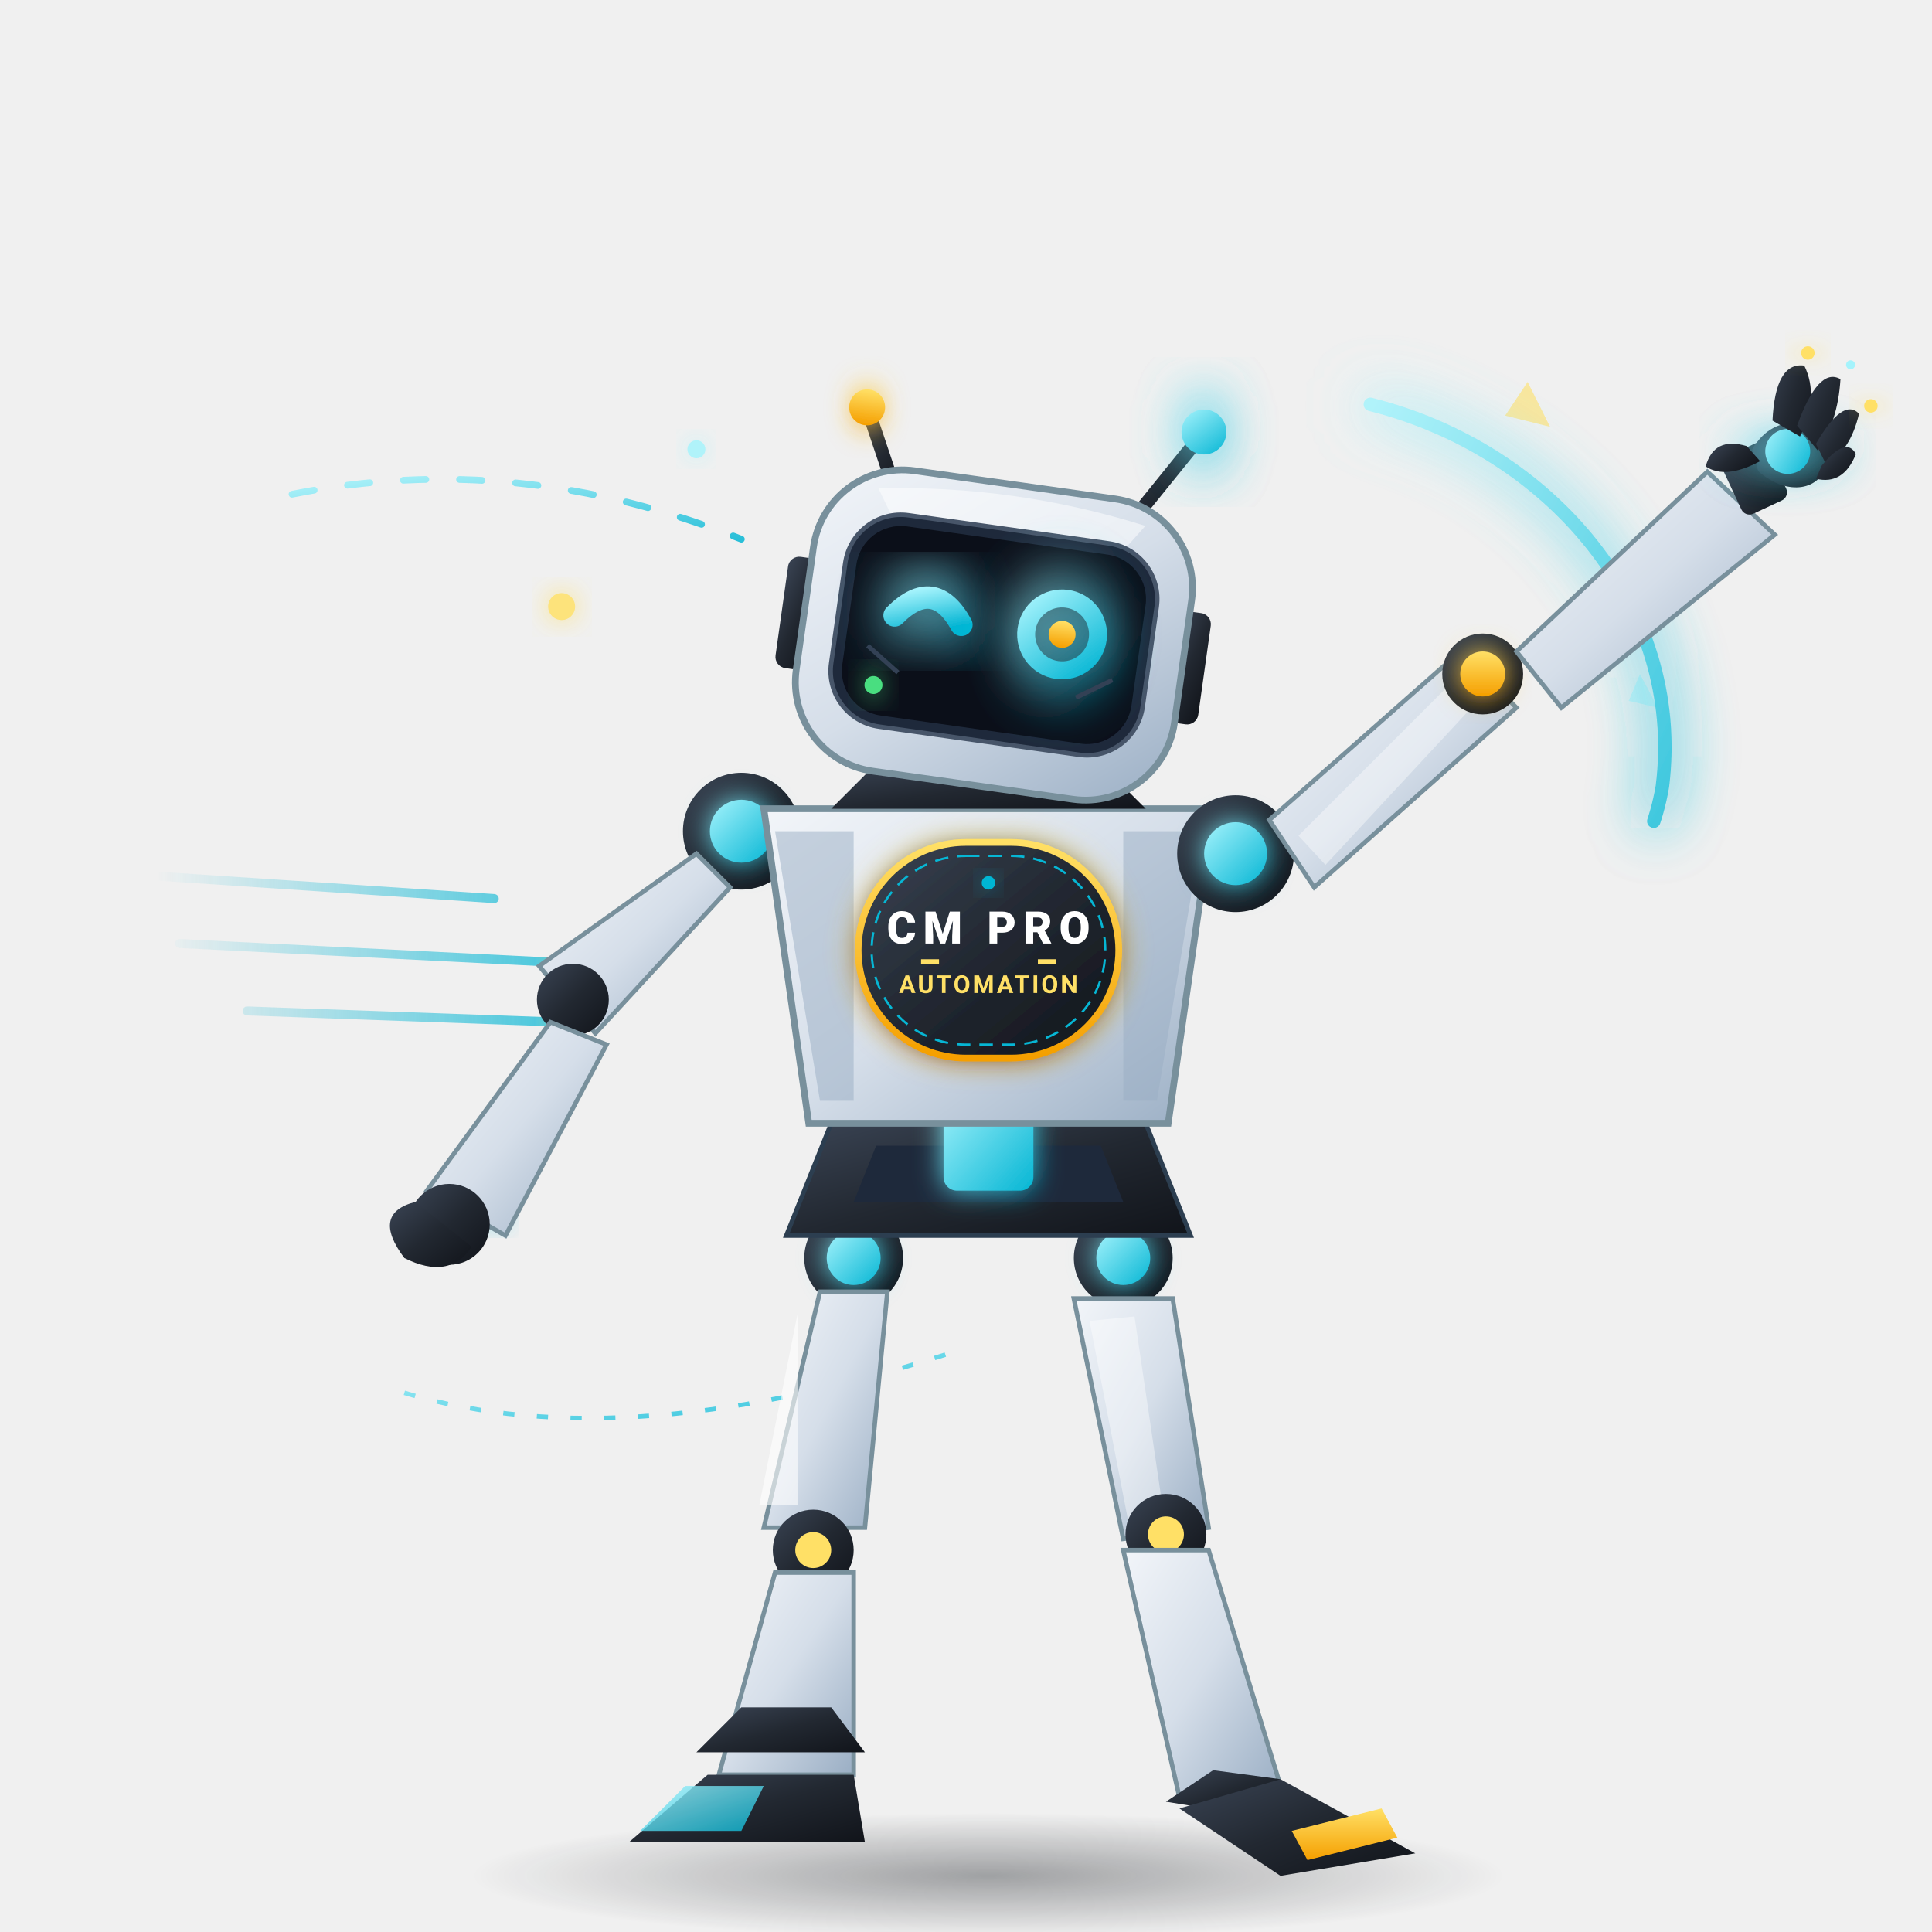
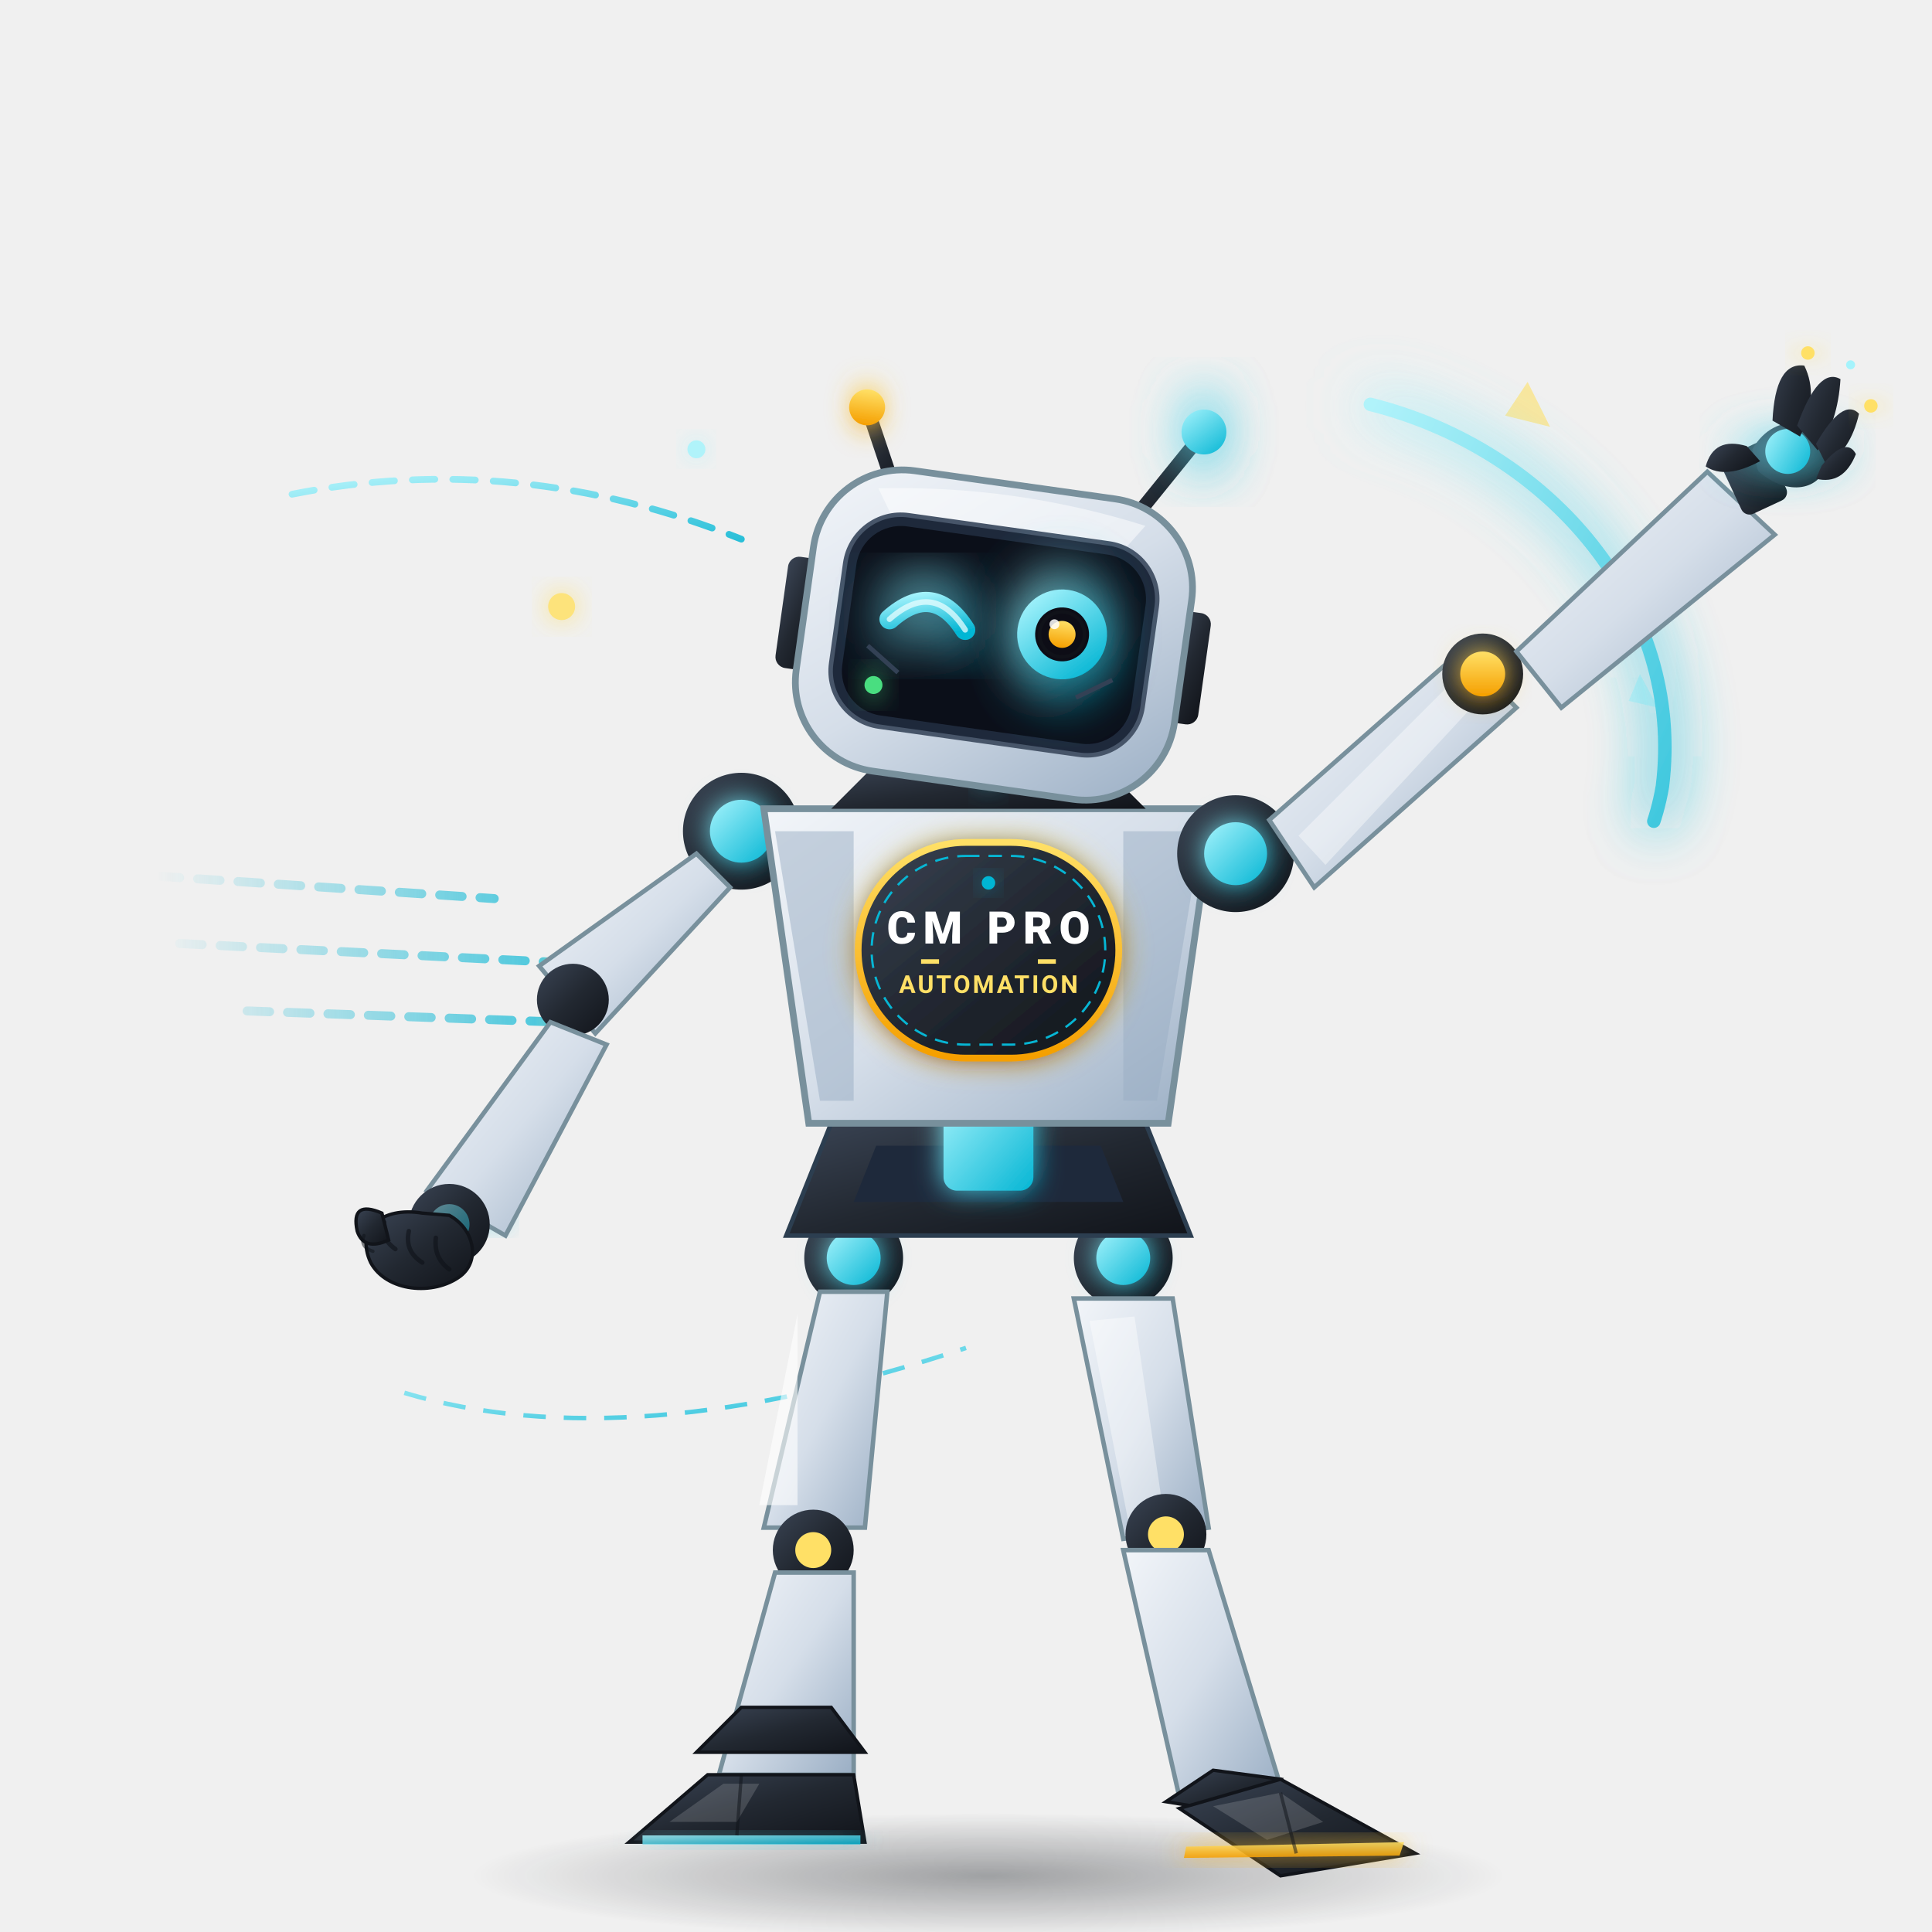
<svg xmlns="http://www.w3.org/2000/svg" viewBox="-30 -20 860 860" width="100%" height="100%">
+   <style>
+         /* Waving arm — pivots at the shoulder joint (480,340 in local coords) */
+         #right-arm-welcome{
+             transform-box: view-box;
+             transform-origin: 480px 340px;
+             animation: wave 2.2s ease-in-out infinite;
+         }
+         @keyframes wave{
+             0%   { transform: rotate(0deg); }
+             15%  { transform: rotate(-14deg); }
+             30%  { transform: rotate(10deg); }
+             45%  { transform: rotate(-11deg); }
+             60%  { transform: rotate(8deg); }
+             75%  { transform: rotate(-4deg); }
+             100% { transform: rotate(0deg); }
+         }
+         /* Status LED breathing */
+         #status-light{
+             transform-box: fill-box;
+             transform-origin: 50% 50%;
+             animation: pulseLED 1.6s ease-in-out infinite;
+         }
+         @keyframes pulseLED{
+             0%,100%{
+                 opacity: 0.7;
+                 transform: scale(1);
+             }
+             50%{
+                 opacity: 1;
+                 transform: scale(1.25);
+             }
+         }
+         /* Flowing speed lines */
+         .speed-line{
+             stroke-dasharray: 10 8;
+             animation: flow 1.1s linear infinite;
+         }
+         @keyframes flow{
+             from{ stroke-dashoffset: 36; }
+             to{ stroke-dashoffset: 0; }
+         }
+         /* Floating particles */
+         .spark{
+             transform-box: fill-box;
+             transform-origin: 50% 50%;
+             animation: sparkle 3s ease-in-out infinite;
+         }
+         @keyframes sparkle{
+             0%,100%{
+                 opacity: .35;
+                 transform: translateY(0);
+             }
+             50%{
+                 opacity: 1;
+                 transform: translateY(-8px);
+             }
+         }
+ 
+         /* Head — idle look-around + tiny bob, pivots at the neck (370,260) */
+         #head{
+             transform-box: view-box;
+             transform-origin: 0px 0px;
+             animation: headLook 5s ease-in-out infinite;
+         }
+         @keyframes headLook{
+             0%, 100% { transform: translate(370px, 260px) rotate(8deg); }
+             25%      { transform: translate(370px, 258px) rotate(1deg); }
+             50%      { transform: translate(370px, 260px) rotate(8deg); }
+             75%      { transform: translate(370px, 257px) rotate(14deg); }
+         }
+         /* Eyes — periodic blink */
+         .eye-blink{
+             transform-box: fill-box;
+             transform-origin: 50% 50%;
+             animation: blink 4.5s ease-in-out infinite;
+         }
+         @keyframes blink{
+             0%, 92%, 100% { transform: scaleY(1); }
+             95%           { transform: scaleY(0.12); }
+             98%           { transform: scaleY(1); }
+         }
+ 
+         /* Left arm — gentle idle sway, pivots at the shoulder (260,330) */
+         #left-arm{
+             transform-box: view-box;
+             transform-origin: 260px 330px;
+             animation: armSway 3.6s ease-in-out infinite;
+         }
+         @keyframes armSway{
+             0%, 100% { transform: rotate(0deg); }
+             50%      { transform: rotate(5deg); }
+         }
+         /* Left hand — flexing claw motion, pivots at the wrist (130,505) */
+         #left-hand{
+             transform-box: view-box;
+             transform-origin: 130px 505px;
+             animation: handGrasp 1.9s ease-in-out infinite;
+         }
+         @keyframes handGrasp{
+             0%, 100% { transform: rotate(0deg); }
+             30%      { transform: rotate(-14deg); }
+             60%      { transform: rotate(8deg); }
+         }
+ 
+         /* Left foot — idle toe tap, pivots at the ankle (292,650) */
+         #left-foot{
+             transform-box: view-box;
+             transform-origin: 292px 650px;
+             animation: footTap 3.2s ease-in-out infinite;
+         }
+         @keyframes footTap{
+             0%, 60%, 100% { transform: rotate(0deg); }
+             10%           { transform: rotate(-7deg); }
+             20%           { transform: rotate(0deg); }
+             30%           { transform: rotate(-7deg); }
+             40%           { transform: rotate(0deg); }
+         }
+ 
+         /* Neck light — soft breathing pulse */
+         #neck-light{
+             transform-box: fill-box;
+             transform-origin: 50% 50%;
+             animation: neckPulse 2.5s ease-in-out infinite;
+         }
+         @keyframes neckPulse{
+             0%, 100% { opacity: 0.85; }
+             50%      { opacity: 0.4; }
+         }
+     </style>
  <defs>
    <linearGradient id="bodyGrad" x1="0%" y1="0%" x2="100%" y2="100%">
      <stop offset="0%" stop-color="#f2f5f9" />
      <stop offset="50%" stop-color="#d5dee9" />
      <stop offset="100%" stop-color="#9aaec4" />
    </linearGradient>
    <linearGradient id="darkMetal" x1="0%" y1="0%" x2="100%" y2="100%">
      <stop offset="0%" stop-color="#3a4454" />
      <stop offset="50%" stop-color="#222831" />
      <stop offset="100%" stop-color="#11141a" />
    </linearGradient>
    <linearGradient id="accentGold" x1="0%" y1="0%" x2="0%" y2="100%">
      <stop offset="0%" stop-color="#ffe066" />
      <stop offset="100%" stop-color="#f59f00" />
    </linearGradient>
    <linearGradient id="cyanGlow" x1="0%" y1="0%" x2="100%" y2="100%">
      <stop offset="0%" stop-color="#a5f3fc" />
      <stop offset="100%" stop-color="#06b6d4" />
    </linearGradient>
    <linearGradient id="speedLineGrad" x1="0%" y1="0%" x2="100%" y2="0%">
      <stop offset="0%" stop-color="#06b6d4" stop-opacity="0" />
      <stop offset="80%" stop-color="#06b6d4" stop-opacity="0.8" />
      <stop offset="100%" stop-color="#ffe066" stop-opacity="1" />
    </linearGradient>
    <radialGradient id="shadowGrad" cx="50%" cy="50%" r="50%">
      <stop offset="0%" stop-color="#0a0e14" stop-opacity="0.35" />
      <stop offset="100%" stop-color="#0a0e14" stop-opacity="0" />
    </radialGradient>
    <filter id="glow" x="-60%" y="-60%" width="220%" height="220%">
      <feGaussianBlur stdDeviation="6" result="blur" />
      <feMerge>
        <feMergeNode in="blur" />
        <feMergeNode in="SourceGraphic" />
      </feMerge>
    </filter>
    <filter id="intenseGlow" x="-80%" y="-80%" width="260%" height="260%">
      <feGaussianBlur stdDeviation="12" result="blur1" />
      <feGaussianBlur stdDeviation="4" result="blur2" />
      <feMerge>
        <feMergeNode in="blur1" />
        <feMergeNode in="blur2" />
        <feMergeNode in="SourceGraphic" />
      </feMerge>
    </filter>
  </defs>
  <ellipse cx="410" cy="815" rx="230" ry="28" fill="url(#shadowGrad)" />
  <g opacity="0.85">
-     <path d="M 50 400 L 250 410 M 80 430 L 220 435 M 40 370 L 190 380" stroke="url(#speedLineGrad)" stroke-width="4" stroke-linecap="round" />
-     <path d="M 100 200 Q 200 180 300 220" fill="none" stroke="url(#cyanGlow)" stroke-width="3" stroke-dasharray="10 15" stroke-linecap="round" />
-     <path d="M 150 600 Q 250 630 400 580" fill="none" stroke="url(#cyanGlow)" stroke-width="2" stroke-dasharray="5 10" />
-     <circle cx="280" cy="180" r="4" fill="#a5f3fc" filter="url(#glow)" />
-     <circle cx="220" cy="250" r="6" fill="#ffe066" filter="url(#glow)" />
-     <circle cx="190" cy="520" r="5" fill="#06b6d4" filter="url(#glow)" />
-     <polygon points="650,150 660,170 640,165" fill="#ffe066" opacity="0.7" />
-     <polygon points="700,280 708,295 695,292" fill="#a5f3fc" opacity="0.6" />
+     <path class="speed-line" d="M 50 400 L 250 410 M 80 430 L 220 435 M 40 370 L 190 380" stroke="url(#speedLineGrad)" stroke-width="4" stroke-linecap="round" />
+     <path class="speed-line" d="M 100 200 Q 200 180 300 220" fill="none" stroke="url(#cyanGlow)" stroke-width="3" stroke-linecap="round" />
+     <path class="speed-line" d="M 150 600 Q 250 630 400 580" fill="none" stroke="url(#cyanGlow)" stroke-width="2" />
+     <circle class="spark" style="animation-delay:0s" cx="280" cy="180" r="4" fill="#a5f3fc" filter="url(#glow)" />
+     <circle class="spark" style="animation-delay:0.6s" cx="220" cy="250" r="6" fill="#ffe066" filter="url(#glow)" />
+     <circle class="spark" style="animation-delay:1.2s" cx="190" cy="520" r="5" fill="#06b6d4" filter="url(#glow)" />
+     <polygon class="spark" style="animation-delay:1.8s" points="650,150 660,170 640,165" fill="#ffe066" opacity="0.7" />
+     <polygon class="spark" style="animation-delay:0.9s" points="700,280 708,295 695,292" fill="#a5f3fc" opacity="0.6" />
    <path d="M 580 160 C 660 180 720 250 710 330 C 700 390 640 430 590 440" fill="none" stroke="url(#cyanGlow)" stroke-width="6" stroke-linecap="round" filter="url(#intenseGlow)" stroke-dasharray="300" stroke-dashoffset="50" />
  </g>
  <g transform="translate(40, 20)">
    <g id="left-leg">
      <circle cx="310" cy="520" r="22" fill="url(#darkMetal)" />
      <circle cx="310" cy="520" r="12" fill="url(#cyanGlow)" filter="url(#glow)" />
      <path d="M 295 535 L 270 640 L 315 640 L 325 535 Z" fill="url(#bodyGrad)" stroke="#78909c" stroke-width="2" />
      <path d="M 285 545 L 268 630 L 285 630 Z" fill="#fff" opacity="0.6" />
      <circle cx="292" cy="650" r="18" fill="url(#darkMetal)" />
      <circle cx="292" cy="650" r="8" fill="#ffe066" />
      <path d="M 275 660 L 250 750 L 310 750 L 310 660 Z" fill="url(#bodyGrad)" stroke="#78909c" stroke-width="2" />
-       <path d="M 240 740 L 260 720 L 300 720 L 315 740 Z" fill="url(#darkMetal)" />
-       <path d="M 245 750 L 210 780 L 315 780 L 310 750 Z" fill="url(#darkMetal)" />
-       <path d="M 215 775 L 235 755 L 270 755 L 260 775 Z" fill="url(#cyanGlow)" opacity="0.8" />
+       <g id="left-foot">
+         <path d="M 240 740 L 260 720 L 300 720 L 315 740 Z" fill="url(#darkMetal)" stroke="#11141a" stroke-width="1.5" />
+         <path d="M 245 750 L 210 780 L 315 780 L 310 750 Z" fill="url(#darkMetal)" stroke="#11141a" stroke-width="1.5" />
+         <path d="M 252 754 L 228 771 L 258 771 L 268 754 Z" fill="#fff" opacity="0.15" />
+         <path d="M 216 777 L 313 777 L 313 781 L 216 781 Z" fill="url(#cyanGlow)" opacity="0.85" filter="url(#glow)" />
+         <path d="M 260 750 L 258 777" stroke="#0d1117" stroke-width="1.5" opacity="0.5" />
+       </g>
    </g>
    <g id="right-leg">
      <circle cx="430" cy="520" r="22" fill="url(#darkMetal)" />
      <circle cx="430" cy="520" r="12" fill="url(#cyanGlow)" filter="url(#glow)" />
      <path d="M 408 538 L 430 645 L 468 640 L 452 538 Z" fill="url(#bodyGrad)" stroke="#78909c" stroke-width="2" />
      <path d="M 415 548 L 432 636 L 448 634 L 435 546 Z" fill="#fff" opacity="0.4" />
      <circle cx="449" cy="643" r="18" fill="url(#darkMetal)" />
      <circle cx="449" cy="643" r="8" fill="#ffe066" />
      <path d="M 430 650 L 455 760 L 500 755 L 468 650 Z" fill="url(#bodyGrad)" stroke="#78909c" stroke-width="2" />
-       <path d="M 449 762 L 470 748 L 500 752 L 486 768 Z" fill="url(#darkMetal)" />
-       <path d="M 455 765 L 500 795 L 560 785 L 500 752 Z" fill="url(#darkMetal)" />
-       <path d="M 505 775 L 545 765 L 552 778 L 512 788 Z" fill="url(#accentGold)" />
+       <g id="right-foot">
+         <path d="M 449 762 L 470 748 L 500 752 L 486 768 Z" fill="url(#darkMetal)" stroke="#11141a" stroke-width="1.5" />
+         <path d="M 455 765 L 500 795 L 560 785 L 500 752 Z" fill="url(#darkMetal)" stroke="#11141a" stroke-width="1.5" />
+         <path d="M 470 764 L 494 779 L 519 771 L 500 758 Z" fill="#fff" opacity="0.15" />
+         <path d="M 458 782 L 555 780 L 553 786 L 457 787 Z" fill="url(#accentGold)" opacity="0.9" filter="url(#glow)" />
+         <path d="M 500 758 L 507 785" stroke="#0d1117" stroke-width="1.5" opacity="0.5" />
+       </g>
    </g>
    <g id="left-arm">
      <circle cx="260" cy="330" r="26" fill="url(#darkMetal)" />
      <circle cx="260" cy="330" r="14" fill="url(#cyanGlow)" filter="url(#glow)" />
      <path d="M 240 340 L 170 390 L 195 420 L 255 355 Z" fill="url(#bodyGrad)" stroke="#78909c" stroke-width="2" />
      <circle cx="185" cy="405" r="16" fill="url(#darkMetal)" />
      <path d="M 175 415 L 120 490 L 155 510 L 200 425 Z" fill="url(#bodyGrad)" stroke="#78909c" stroke-width="2" />
-       <circle cx="130" cy="505" r="18" fill="url(#darkMetal)" />
-       <path d="M 115 495 Q 95 500 110 520 Q 130 530 140 515 Z" fill="url(#darkMetal)" />
+       <g id="left-hand">
+         <circle cx="130" cy="505" r="18" fill="url(#darkMetal)" />
+         <circle cx="130" cy="505" r="9" fill="url(#cyanGlow)" opacity="0.45" />
+         <path d="M 118 500 C 100 497 88 507 95 522 C 102 535 123 537 135 528 C 144 521 141 507 130 501 Z" fill="url(#darkMetal)" stroke="#11141a" stroke-width="1.5" />
+         <path d="M 101 504 Q 99 511 106 516" stroke="#0d1117" stroke-width="2" fill="none" stroke-linecap="round" opacity="0.6" />
+         <path d="M 112 508 Q 110 517 118 522" stroke="#0d1117" stroke-width="2" fill="none" stroke-linecap="round" opacity="0.6" />
+         <path d="M 124 511 Q 123 520 130 525" stroke="#0d1117" stroke-width="2" fill="none" stroke-linecap="round" opacity="0.6" />
+         <path d="M 100 500 Q 86 494 89 508 Q 92 517 103 512 Z" fill="url(#darkMetal)" stroke="#11141a" stroke-width="1.5" />
+         <path d="M 92 510 Q 90 515 96 517" stroke="#0d1117" stroke-width="1.5" fill="none" stroke-linecap="round" opacity="0.5" />
+       </g>
    </g>
    <g id="torso">
      <path d="M 300 460 L 440 460 L 460 510 L 280 510 Z" fill="url(#darkMetal)" stroke="#2c3e50" stroke-width="2" />
      <path d="M 320 470 L 420 470 L 430 495 L 310 495 Z" fill="#1e293b" />
      <rect x="350" y="445" width="40" height="45" rx="6" fill="url(#cyanGlow)" filter="url(#glow)" />
      <path d="M 270 320 L 470 320 L 450 460 L 290 460 Z" fill="url(#bodyGrad)" stroke="#78909c" stroke-width="3" />
      <path d="M 275 330 L 310 330 L 310 450 L 295 450 Z" fill="#9aaec4" opacity="0.5" />
      <path d="M 465 330 L 430 330 L 430 450 L 445 450 Z" fill="#9aaec4" opacity="0.5" />
      <rect x="312" y="335" width="116" height="96" rx="48" fill="url(#darkMetal)" stroke="url(#accentGold)" stroke-width="3" filter="url(#glow)" />
      <g id="logo-text">
        <rect x="318" y="341" width="104" height="84" rx="42" fill="none" stroke="#06b6d4" stroke-width="1" stroke-dasharray="6 4" />
        <text x="370" y="380" font-family="'Segoe UI', Roboto, Helvetica, sans-serif" font-weight="900" font-size="20" fill="#ffffff" text-anchor="middle" letter-spacing="3">CM PRO</text>
        <text x="370" y="402" font-family="'Segoe UI', Roboto, Helvetica, sans-serif" font-weight="700" font-size="11" fill="#ffe066" text-anchor="middle" letter-spacing="1">AUTOMATION</text>
        <circle cx="370" cy="353" r="3" fill="#06b6d4" filter="url(#glow)" />
        <path d="M 340 388 L 348 388 M 392 388 L 400 388" stroke="#ffe066" stroke-width="2" />
      </g>
      <path d="M 320 300 L 420 300 L 440 320 L 300 320 Z" fill="url(#darkMetal)" />
-       <rect x="355" y="270" width="30" height="35" fill="url(#darkMetal)" />
-       <rect x="365" y="270" width="10" height="35" fill="url(#cyanGlow)" />
+       <g id="neck">
+         <rect x="351" y="266" width="38" height="42" rx="5" fill="url(#darkMetal)" stroke="#11141a" stroke-width="1.5" />
+         <rect x="356" y="271" width="28" height="5" rx="2.5" fill="#0d1117" />
+         <rect x="356" y="282" width="28" height="5" rx="2.5" fill="#0d1117" />
+         <rect x="356" y="293" width="28" height="5" rx="2.5" fill="#0d1117" />
+         <rect id="neck-light" x="366" y="266" width="8" height="42" fill="url(#cyanGlow)" opacity="0.85" filter="url(#glow)" />
+         <circle cx="357" cy="277" r="1.8" fill="#ffe066" />
+         <circle cx="383" cy="298" r="1.8" fill="#ffe066" />
+       </g>
    </g>
    <g id="head" transform="translate(370, 260) rotate(8)">
      <path d="M -50 -70 L -70 -110" stroke="url(#darkMetal)" stroke-width="6" stroke-linecap="round" />
      <circle cx="-70" cy="-110" r="8" fill="url(#accentGold)" filter="url(#glow)" />
      <path d="M 50 -70 L 80 -120" stroke="url(#darkMetal)" stroke-width="6" stroke-linecap="round" />
      <circle cx="80" cy="-120" r="10" fill="url(#cyanGlow)" filter="url(#intenseGlow)" />
      <rect x="-95" y="-40" width="15" height="50" rx="5" fill="url(#darkMetal)" />
      <rect x="80" y="-40" width="15" height="50" rx="5" fill="url(#darkMetal)" />
      <rect x="-85" y="-85" width="170" height="135" rx="40" fill="url(#bodyGrad)" stroke="#78909c" stroke-width="3" />
      <path d="M -60 -75 Q 0 -85 60 -75 L 50 -60 Q 0 -70 -50 -60 Z" fill="#fff" opacity="0.5" />
      <rect x="-70" y="-65" width="140" height="95" rx="25" fill="#1e293b" stroke="#475569" stroke-width="2" />
      <rect x="-65" y="-60" width="130" height="85" rx="20" fill="#0b0f19" />
-       <path d="M -45 -20 Q -30 -40 -15 -20" fill="none" stroke="url(#cyanGlow)" stroke-width="10" stroke-linecap="round" filter="url(#intenseGlow)" />
-       <circle cx="30" cy="-22" r="16" fill="none" stroke="url(#cyanGlow)" stroke-width="8" filter="url(#intenseGlow)" />
-       <circle cx="30" cy="-22" r="6" fill="url(#accentGold)" />
-       <circle cx="-50" cy="12" r="4" fill="#4ade80" filter="url(#glow)" />
+       <g class="eye-blink" id="left-eye">
+         <path d="M -47 -18 Q -30 -38 -13 -18" fill="none" stroke="url(#cyanGlow)" stroke-width="9" stroke-linecap="round" filter="url(#intenseGlow)" />
+         <path d="M -47 -18 Q -30 -38 -13 -18" fill="none" stroke="#e8feff" stroke-width="2.5" stroke-linecap="round" opacity="0.75" />
+       </g>
+       <g class="eye-blink" id="right-eye">
+         <circle cx="30" cy="-22" r="16" fill="#0b0f19" stroke="url(#cyanGlow)" stroke-width="8" filter="url(#intenseGlow)" />
+         <circle cx="30" cy="-22" r="10" fill="none" stroke="#11141a" stroke-width="1.5" opacity="0.7" />
+         <circle cx="30" cy="-22" r="6" fill="url(#accentGold)" />
+         <circle cx="26" cy="-26" r="2.2" fill="#fff" opacity="0.85" />
+       </g>
+       <circle id="status-light" cx="-50" cy="12" r="4" fill="#4ade80" filter="url(#glow)" />
      <path d="M -55 -5 L -40 5 M 55 -5 L 40 5" stroke="#334155" stroke-width="2" />
    </g>
    <g id="right-arm-welcome">
      <circle cx="480" cy="340" r="26" fill="url(#darkMetal)" />
      <circle cx="480" cy="340" r="14" fill="url(#cyanGlow)" filter="url(#glow)" />
      <path d="M 495 325 L 580 250 L 605 275 L 515 355 Z" fill="url(#bodyGrad)" stroke="#78909c" stroke-width="2" />
      <path d="M 508 332 L 575 265 L 585 275 L 520 345 Z" fill="#fff" opacity="0.4" />
      <circle cx="590" cy="260" r="18" fill="url(#darkMetal)" />
      <circle cx="590" cy="260" r="10" fill="url(#accentGold)" filter="url(#glow)" />
      <path d="M 605 250 L 690 170 L 720 198 L 625 275 Z" fill="url(#bodyGrad)" stroke="#78909c" stroke-width="2" />
      <rect x="695" y="165" width="22" height="28" rx="4" transform="rotate(-25 695 165)" fill="url(#darkMetal)" />
      <g transform="translate(710, 160) rotate(-15)">
        <path d="M 0 0 C 15 -15 35 -5 30 15 C 25 25 10 25 0 10 Z" fill="url(#darkMetal)" />
        <circle cx="15" cy="5" r="10" fill="url(#cyanGlow)" filter="url(#intenseGlow)" />
        <path d="M -2 -2 Q -15 -10 -22 2 Q -15 10 2 6" fill="url(#darkMetal)" />
        <path d="M 12 -10 Q 20 -35 32 -30 Q 35 -15 22 0" fill="url(#darkMetal)" />
        <path d="M 22 -5 Q 38 -28 46 -20 Q 40 -2 28 8" fill="url(#darkMetal)" />
        <path d="M 28 5 Q 45 -12 50 -3 Q 42 12 30 15" fill="url(#darkMetal)" />
        <path d="M 28 15 Q 42 5 44 14 Q 35 26 24 20" fill="url(#darkMetal)" />
        <circle cx="35" cy="-35" r="3" fill="#ffe066" filter="url(#glow)" />
        <circle cx="52" cy="-25" r="2" fill="#a5f3fc" />
        <circle cx="56" cy="-5" r="3" fill="#ffe066" filter="url(#glow)" />
      </g>
    </g>
  </g>
</svg>
